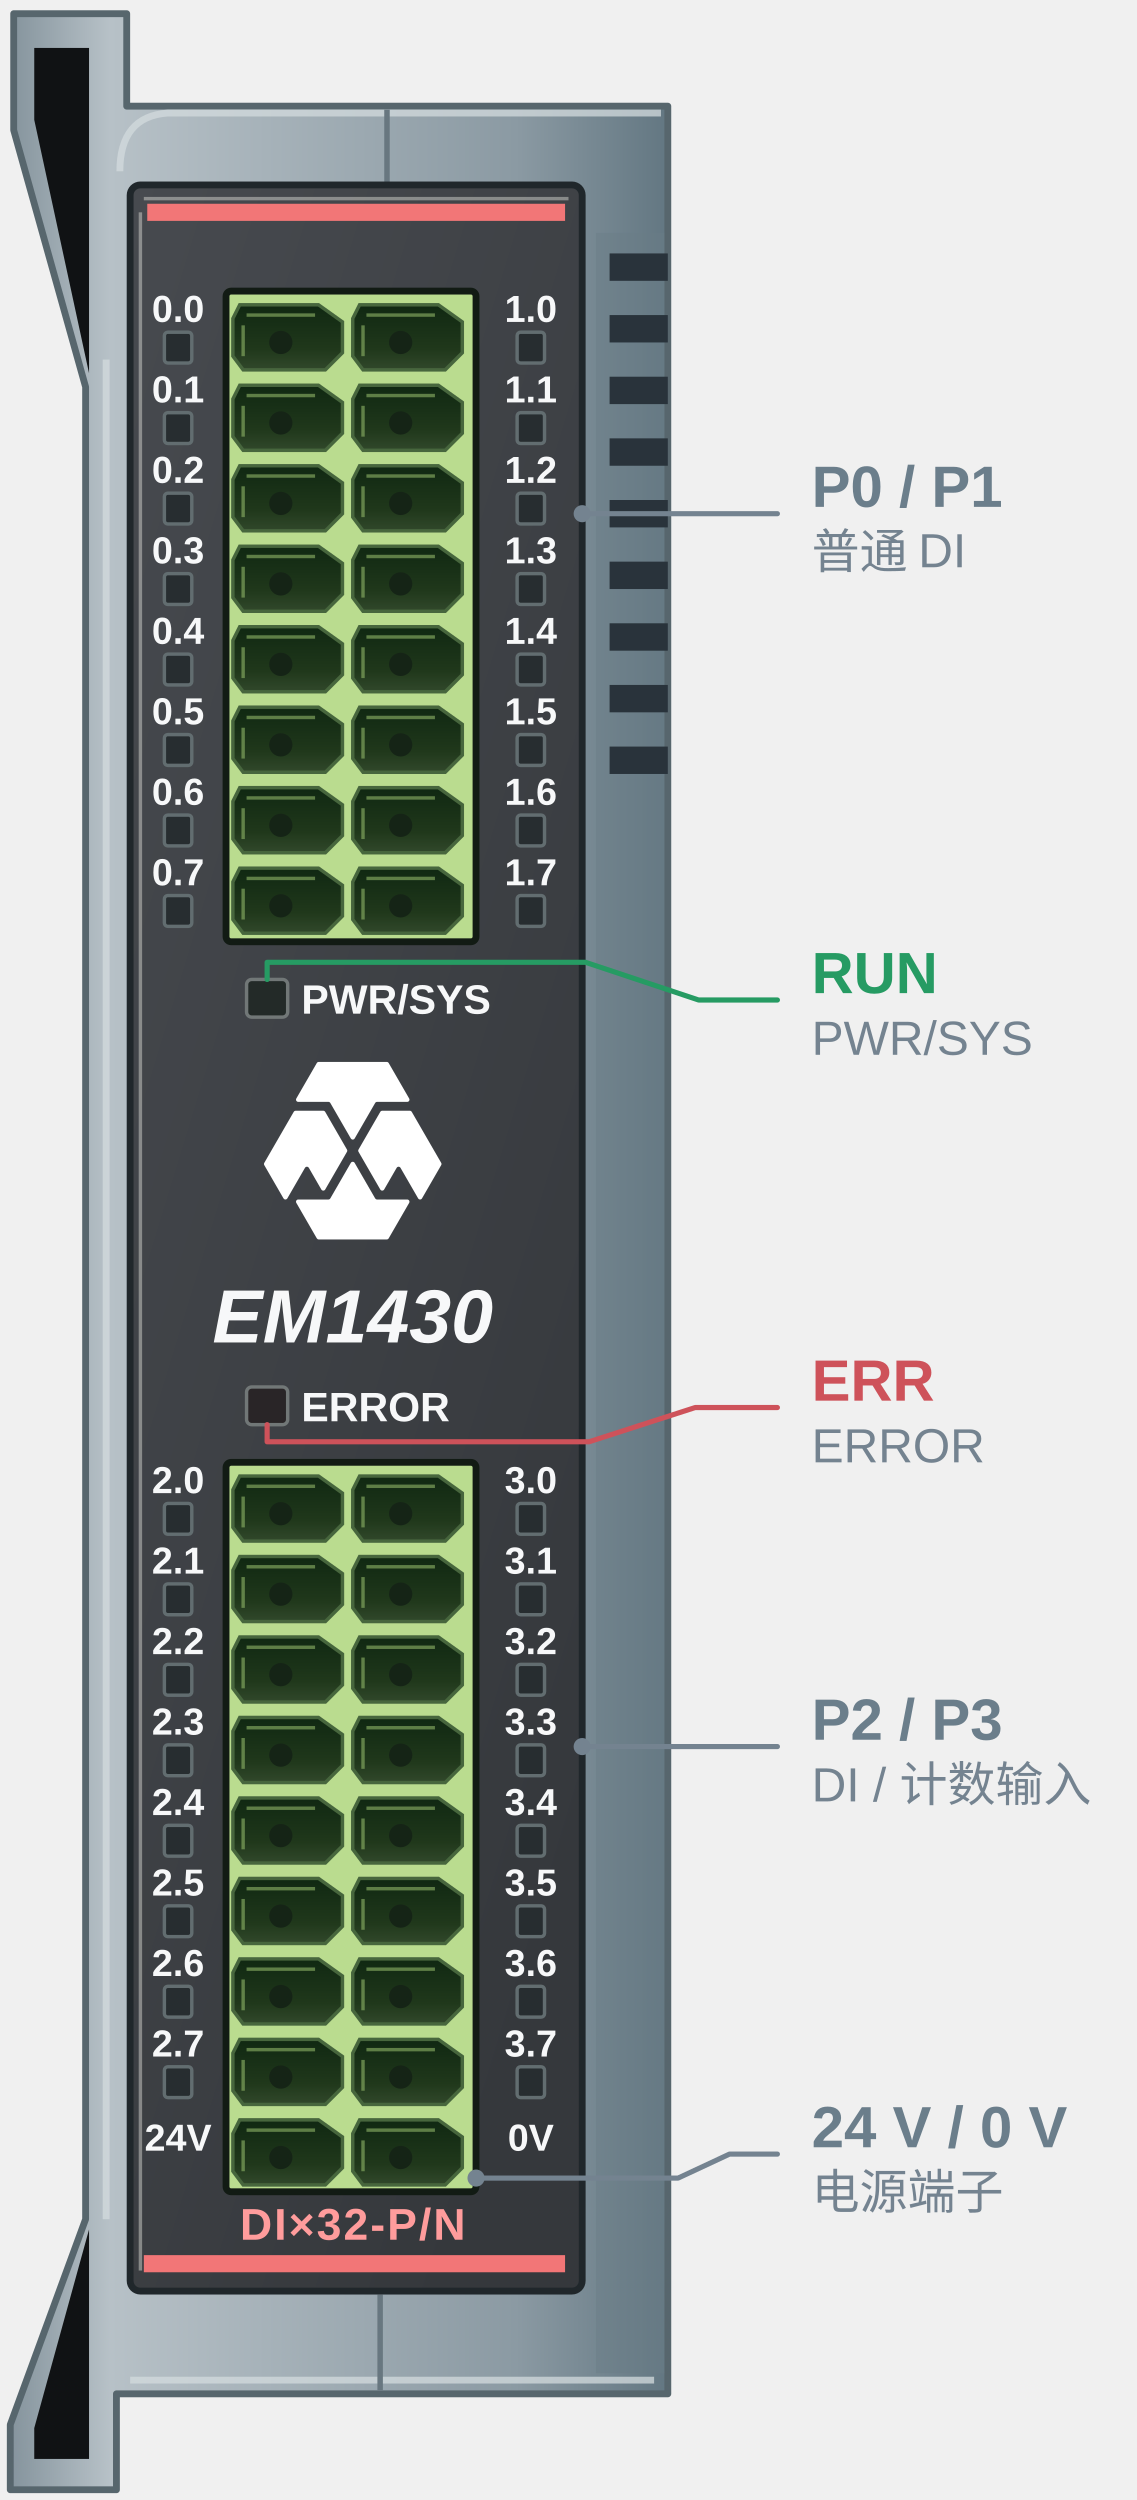
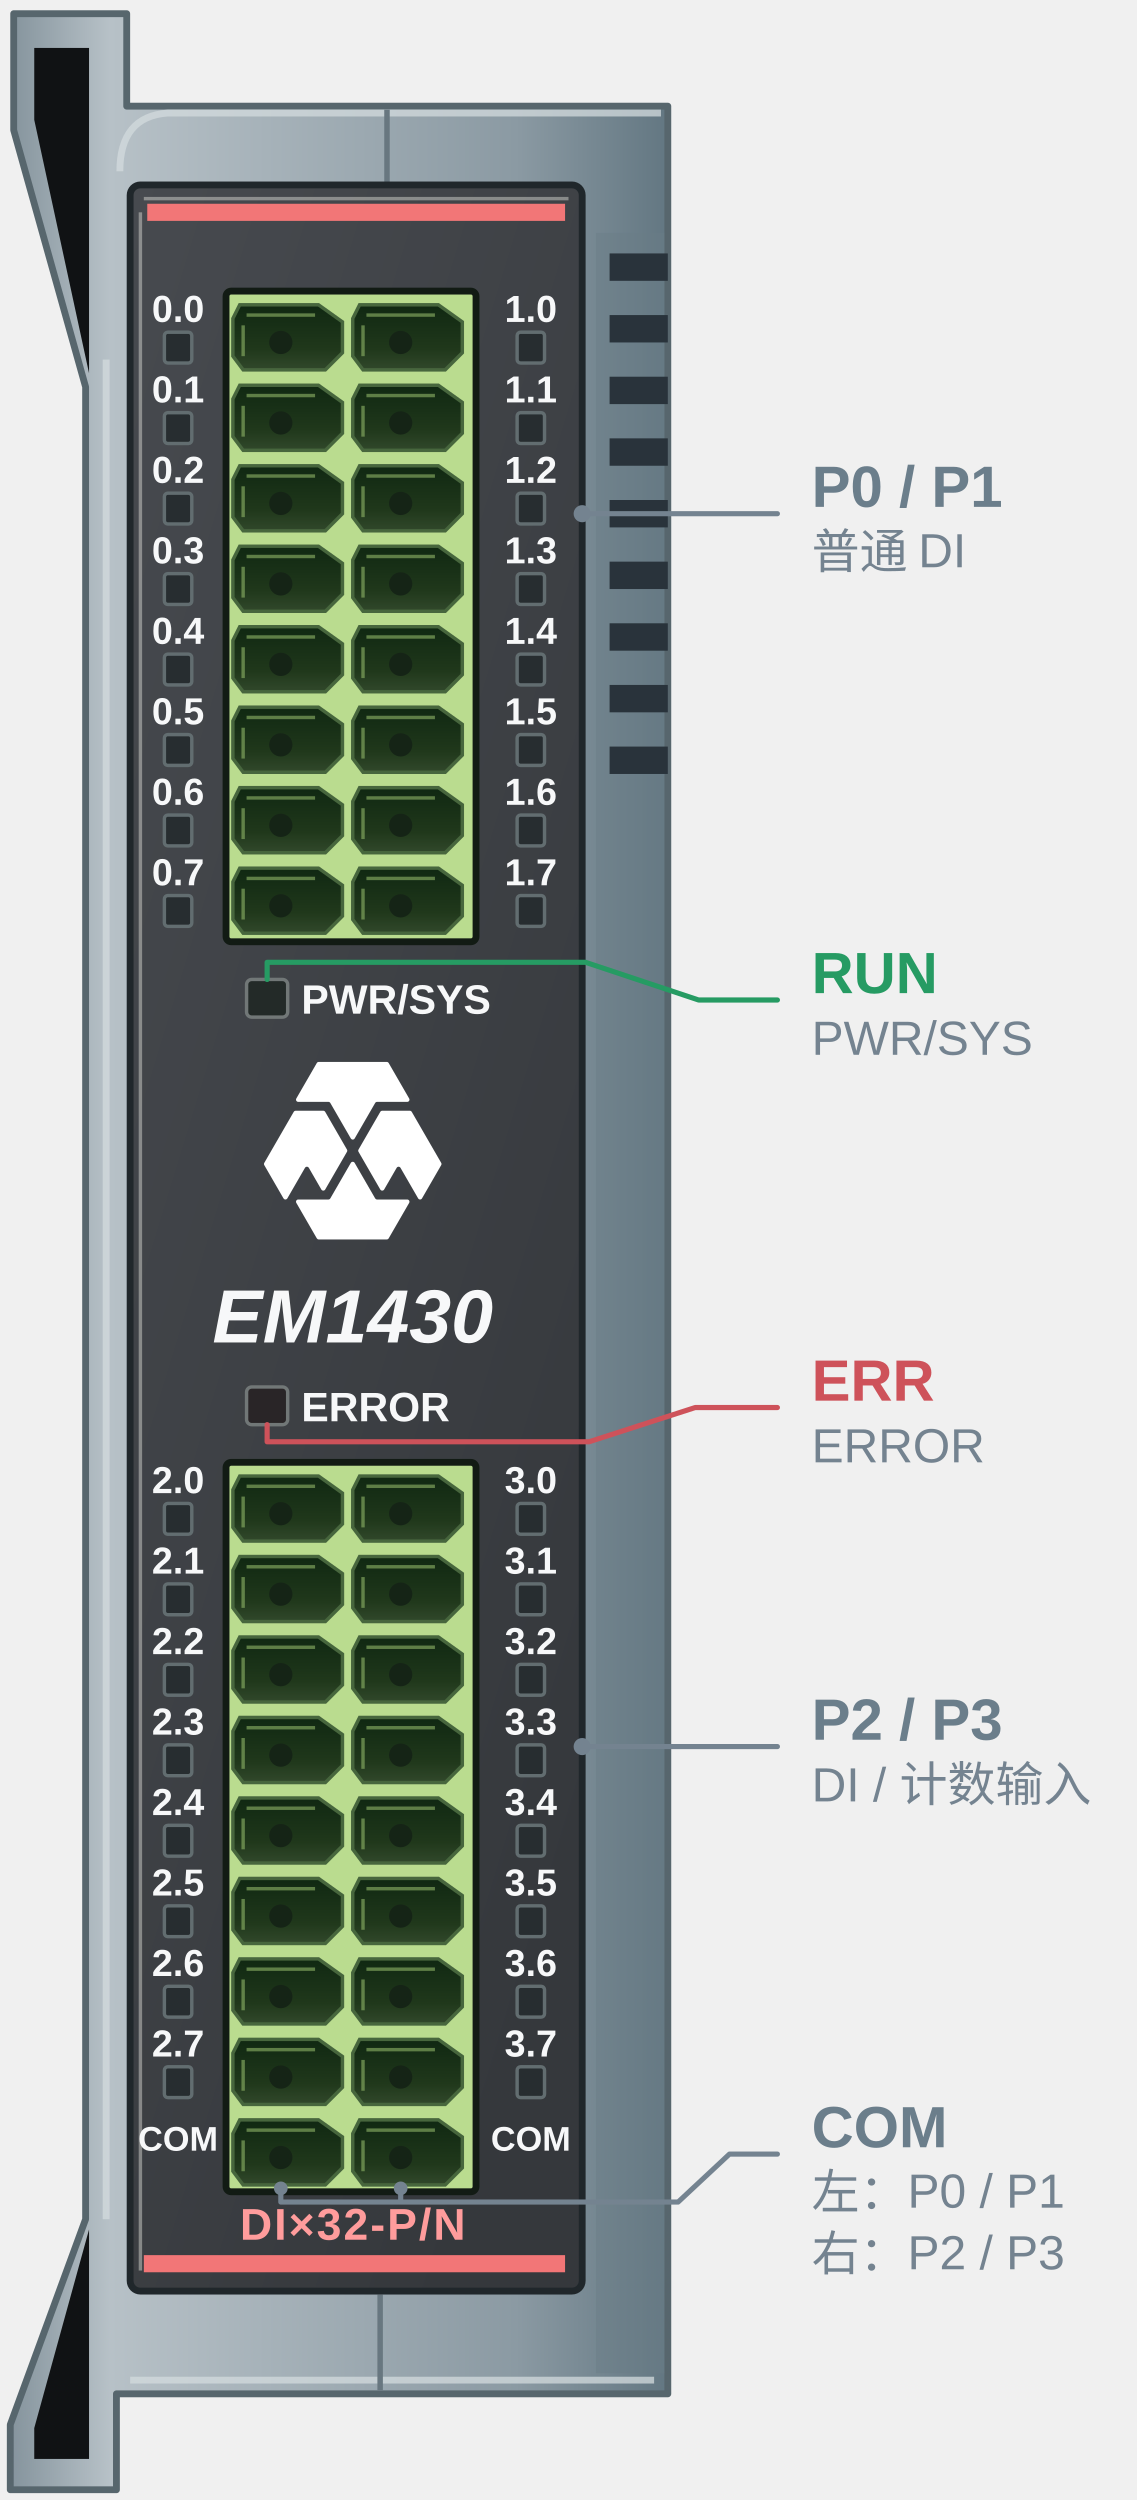
<svg xmlns="http://www.w3.org/2000/svg" width="332" height="730" viewBox="0 0 332 730" role="img" aria-labelledby="title desc">
  <defs>
    <linearGradient id="housing">
      <stop stop-color="#85949d" />
      <stop offset=".15" stop-color="#b7c1c7" />
      <stop offset=".77" stop-color="#8b9aa3" />
      <stop offset="1" stop-color="#637782" />
    </linearGradient>
    <linearGradient id="face" x2=".7" y2="1">
      <stop stop-color="#474a4f" />
      <stop offset="1" stop-color="#35383c" />
    </linearGradient>
    <linearGradient id="socket" x2="0" y2="1">
      <stop stop-color="#102812" />
      <stop offset=".68" stop-color="#20381b" />
      <stop offset="1" stop-color="#31482b" />
    </linearGradient>
    <linearGradient id="contact" x2="0" y2="1">
      <stop stop-color="#daddb4" />
      <stop offset=".55" stop-color="#89966a" />
      <stop offset="1" stop-color="#52654a" />
    </linearGradient>
    <g id="port">
      <path d="M3 2H26L33 7V16L28 21H4L1 17V6Z" fill="url(#socket)" stroke="#47663d" />
      <path d="M5 5H25M4 8V17" fill="none" stroke="#86ab61" stroke-opacity=".65" />
      <circle cx="15" cy="13" r="3.4" fill="#152416" />
      <path d="M13 13H17" stroke="url(#contact)" stroke-width="2.4" stroke-linecap="round" />
    </g>
    <g id="terminal-row">
      <use href="#port" />
      <use href="#port" x="35" />
    </g>
    <g id="channel-pair" fill="#272d30" stroke="#626d70">
      <rect x="48" y="10" width="8" height="9" rx="1" />
      <rect x="151" y="10" width="8" height="9" rx="1" />
    </g>
    <style>
      text { font-family: Arial, "Microsoft YaHei", "Noto Sans CJK SC", sans-serif; }
      .imprint { fill: #f7f8f9; font-size: 11px; font-weight: 700; text-anchor: middle; }
      .label { font-size: 17px; font-weight: 750; }
      .detail { font-size: 14px; fill: #748390; }
      .leader { fill: none; stroke-width: 1.5; stroke-linecap: round; stroke-linejoin: round; }
      @media (prefers-color-scheme: dark) { .detail { fill: #a6b4bf; } }
    </style>
  </defs>
  <path d="M4 4H37V31H195V699H34V727H3V708L25 648V113L4 38Z" fill="url(#housing)" stroke="#57666d" stroke-width="2" stroke-linejoin="round" />
  <path d="M10 14H26V109L10 35Z" fill="#101214" />
  <path d="M10 718V709L26 651V718Z" fill="#101214" />
  <path d="M35 50Q35 34 49 33H193M31 648V105M38 695H191" fill="none" stroke="#d3dadd" stroke-opacity=".75" stroke-width="2" />
  <path d="M113 32V55M111 670V698" fill="none" stroke="#687780" stroke-width="1.6" />
  <path d="M174 68H194V693H174Z" fill="#687b86" opacity=".42" />
  <path d="M178 78H195M178 96H195M178 114H195M178 132H195M178 150H195M178 168H195M178 186H195M178 204H195M178 222H195" stroke="#29333b" stroke-width="8" />
  <rect x="38" y="54" width="132" height="615" rx="3" fill="url(#face)" stroke="#20272b" stroke-width="2" />
  <path d="M42 58H166M41 62V663" fill="none" stroke="#e6e6e0" stroke-opacity=".44" />
  <path d="M43 62H165M42 661H165" stroke="#f27677" stroke-width="5" />
  <g class="imprint">
    <rect x="66" y="85" width="73" height="190" rx="1.5" fill="#badc8f" stroke="#121b14" stroke-width="2" />
    <use href="#terminal-row" x="67" y="87" />
    <use href="#channel-pair" y="87" />
    <text x="52" y="94">0.0</text>
    <text x="155" y="94">1.0</text>
    <use href="#terminal-row" x="67" y="110.5" />
    <use href="#channel-pair" y="110.5" />
    <text x="52" y="117.5">0.1</text>
    <text x="155" y="117.5">1.1</text>
    <use href="#terminal-row" x="67" y="134" />
    <use href="#channel-pair" y="134" />
    <text x="52" y="141">0.2</text>
    <text x="155" y="141">1.2</text>
    <use href="#terminal-row" x="67" y="157.5" />
    <use href="#channel-pair" y="157.5" />
    <text x="52" y="164.5">0.3</text>
    <text x="155" y="164.5">1.3</text>
    <use href="#terminal-row" x="67" y="181" />
    <use href="#channel-pair" y="181" />
    <text x="52" y="188">0.4</text>
    <text x="155" y="188">1.4</text>
    <use href="#terminal-row" x="67" y="204.5" />
    <use href="#channel-pair" y="204.5" />
    <text x="52" y="211.5">0.5</text>
    <text x="155" y="211.5">1.5</text>
    <use href="#terminal-row" x="67" y="228" />
    <use href="#channel-pair" y="228" />
    <text x="52" y="235">0.6</text>
    <text x="155" y="235">1.6</text>
    <use href="#terminal-row" x="67" y="251.5" />
    <use href="#channel-pair" y="251.5" />
    <text x="52" y="258.5">0.7</text>
    <text x="155" y="258.5">1.7</text>
    <rect id="run-window" x="72" y="286" width="12" height="11" rx="1.5" fill="#232a28" stroke="#717777" />
    <text x="88" y="296" text-anchor="start" font-size="12">PWR/SYS</text>
    <g transform="translate(103 336) scale(.072)" fill="#fff">
      <path d="M -228.89 -211.5 L -145.752 -355.5 A 9 9 0 0 1 -137.958 -360 L 137.958 -360 A 9 9 0 0 1 145.752 -355.5 L 228.89 -211.5 A 9 9 0 0 1 221.096 -198 L 98.727 -198 A 9 9 0 0 0 90.933 -193.5 L 7.794 -49.5 A 9 9 0 0 1 -7.794 -49.5 L -90.933 -193.5 A 9 9 0 0 0 -98.727 -198 L -221.096 -198 A 9 9 0 0 1 -228.89 -211.5 Z" />
      <path d="M -280.852 193.5 L -358.794 58.5 A 9 9 0 0 1 -358.794 49.5 L -239.283 -157.5 A 9 9 0 0 1 -231.488 -162 L -119.512 -162 A 9 9 0 0 1 -111.717 -157.5 L -23.383 -4.5 A 9 9 0 0 1 -23.383 4.5 L -111.717 157.5 A 9 9 0 0 1 -127.306 157.5 L -178.098 69.525 A 9 9 0 0 0 -193.687 69.525 L -265.263 193.5 A 9 9 0 0 1 -280.852 193.5 Z" />
      <path d="M 358.794 58.5 L 280.852 193.5 A 9 9 0 0 1 265.263 193.5 L 193.687 69.525 A 9 9 0 0 0 178.098 69.525 L 127.306 157.5 A 9 9 0 0 1 111.717 157.5 L 23.383 4.5 A 9 9 0 0 1 23.383 -4.5 L 111.717 -157.5 A 9 9 0 0 1 119.512 -162 L 231.488 -162 A 9 9 0 0 1 239.283 -157.5 L 358.794 49.5 A 9 9 0 0 1 358.794 58.5 Z" />
      <path d="M 228.89 211.5 L 145.752 355.5 A 9 9 0 0 1 137.958 360 L -137.958 360 A 9 9 0 0 1 -145.752 355.5 L -228.89 211.5 A 9 9 0 0 1 -221.096 198 L -98.727 198 A 9 9 0 0 0 -90.933 193.5 L -7.794 49.5 A 9 9 0 0 1 7.794 49.5 L 90.933 193.5 A 9 9 0 0 0 98.727 198 L 221.096 198 A 9 9 0 0 1 228.89 211.5 Z" />
    </g>
    <text x="103" y="392" font-size="22" font-style="italic">EM1430</text>
    <rect id="err-window" x="72" y="405" width="12" height="11" rx="1.5" fill="#292527" stroke="#717777" />
    <text x="88" y="415" text-anchor="start" font-size="12">ERROR</text>
    <rect x="66" y="427" width="73" height="213" rx="1.5" fill="#badc8f" stroke="#121b14" stroke-width="2" />
    <use href="#terminal-row" x="67" y="429" />
    <use href="#channel-pair" y="429" />
    <text x="52" y="436">2.0</text>
    <text x="155" y="436">3.0</text>
    <use href="#terminal-row" x="67" y="452.5" />
    <use href="#channel-pair" y="452.5" />
    <text x="52" y="459.5">2.1</text>
    <text x="155" y="459.5">3.1</text>
    <use href="#terminal-row" x="67" y="476" />
    <use href="#channel-pair" y="476" />
    <text x="52" y="483">2.2</text>
    <text x="155" y="483">3.2</text>
    <use href="#terminal-row" x="67" y="499.5" />
    <use href="#channel-pair" y="499.5" />
    <text x="52" y="506.5">2.3</text>
    <text x="155" y="506.5">3.3</text>
    <use href="#terminal-row" x="67" y="523" />
    <use href="#channel-pair" y="523" />
    <text x="52" y="530">2.4</text>
    <text x="155" y="530">3.4</text>
    <use href="#terminal-row" x="67" y="546.5" />
    <use href="#channel-pair" y="546.5" />
    <text x="52" y="553.5">2.5</text>
    <text x="155" y="553.5">3.5</text>
    <use href="#terminal-row" x="67" y="570" />
    <use href="#channel-pair" y="570" />
    <text x="52" y="577">2.6</text>
    <text x="155" y="577">3.6</text>
    <use href="#terminal-row" x="67" y="593.5" />
    <use href="#channel-pair" y="593.5" />
    <text x="52" y="600.5">2.7</text>
    <text x="155" y="600.5">3.7</text>
    <use href="#terminal-row" x="67" y="617" />
-     <text x="52" y="628">24V</text>
-     <text x="155" y="628">0V</text>
+     <text x="52" y="628" font-size="10">COM</text>
+     <text x="155" y="628" font-size="10">COM</text>
    <text x="103" y="654" fill="#ff9c9c" font-size="13" letter-spacing=".6">DI×32-P/N</text>
  </g>
  <g class="leader">
    <path d="M170 150H227" stroke="#748390" />
    <path d="M78 286V281H171L204 292H227" stroke="#269b63" />
    <path d="M78 416V421H172L203 411H227" stroke="#ce525a" />
    <path d="M170 510H227" stroke="#748390" />
-     <path d="M139 636H198L213 629H227" stroke="#748390" />
+     <path d="M82 639V643H198L213 629H227M117 639V643" stroke="#748390" />
  </g>
  <g fill="#748390">
    <circle cx="170" cy="150" r="2.5" />
    <circle cx="170" cy="510" r="2.5" />
-     <circle cx="139" cy="636" r="2.5" />
+     <circle cx="82" cy="639" r="2" />
+     <circle cx="117" cy="639" r="2" />
  </g>
  <text x="237" y="148" class="label" fill="#6b7e8b">P0 / P1</text>
  <text x="237" y="166" class="detail">普通 DI</text>
  <text x="237" y="290" class="label" fill="#269b63">RUN</text>
  <text x="237" y="308" class="detail">PWR/SYS</text>
  <text x="237" y="409" class="label" fill="#ce525a">ERR</text>
  <text x="237" y="427" class="detail">ERROR</text>
  <text x="237" y="508" class="label" fill="#6b7e8b">P2 / P3</text>
  <text x="237" y="526" class="detail">DI / 计数输入</text>
-   <text x="237" y="627" class="label" fill="#6b7e8b">24 V / 0 V</text>
-   <text x="237" y="645" class="detail">电源端子</text>
+   <text x="237" y="627" class="label" fill="#6b7e8b">COM</text>
+   <text x="237" y="645" class="detail">左：P0 / P1</text>
+   <text x="237" y="663" class="detail">右：P2 / P3</text>
</svg>
